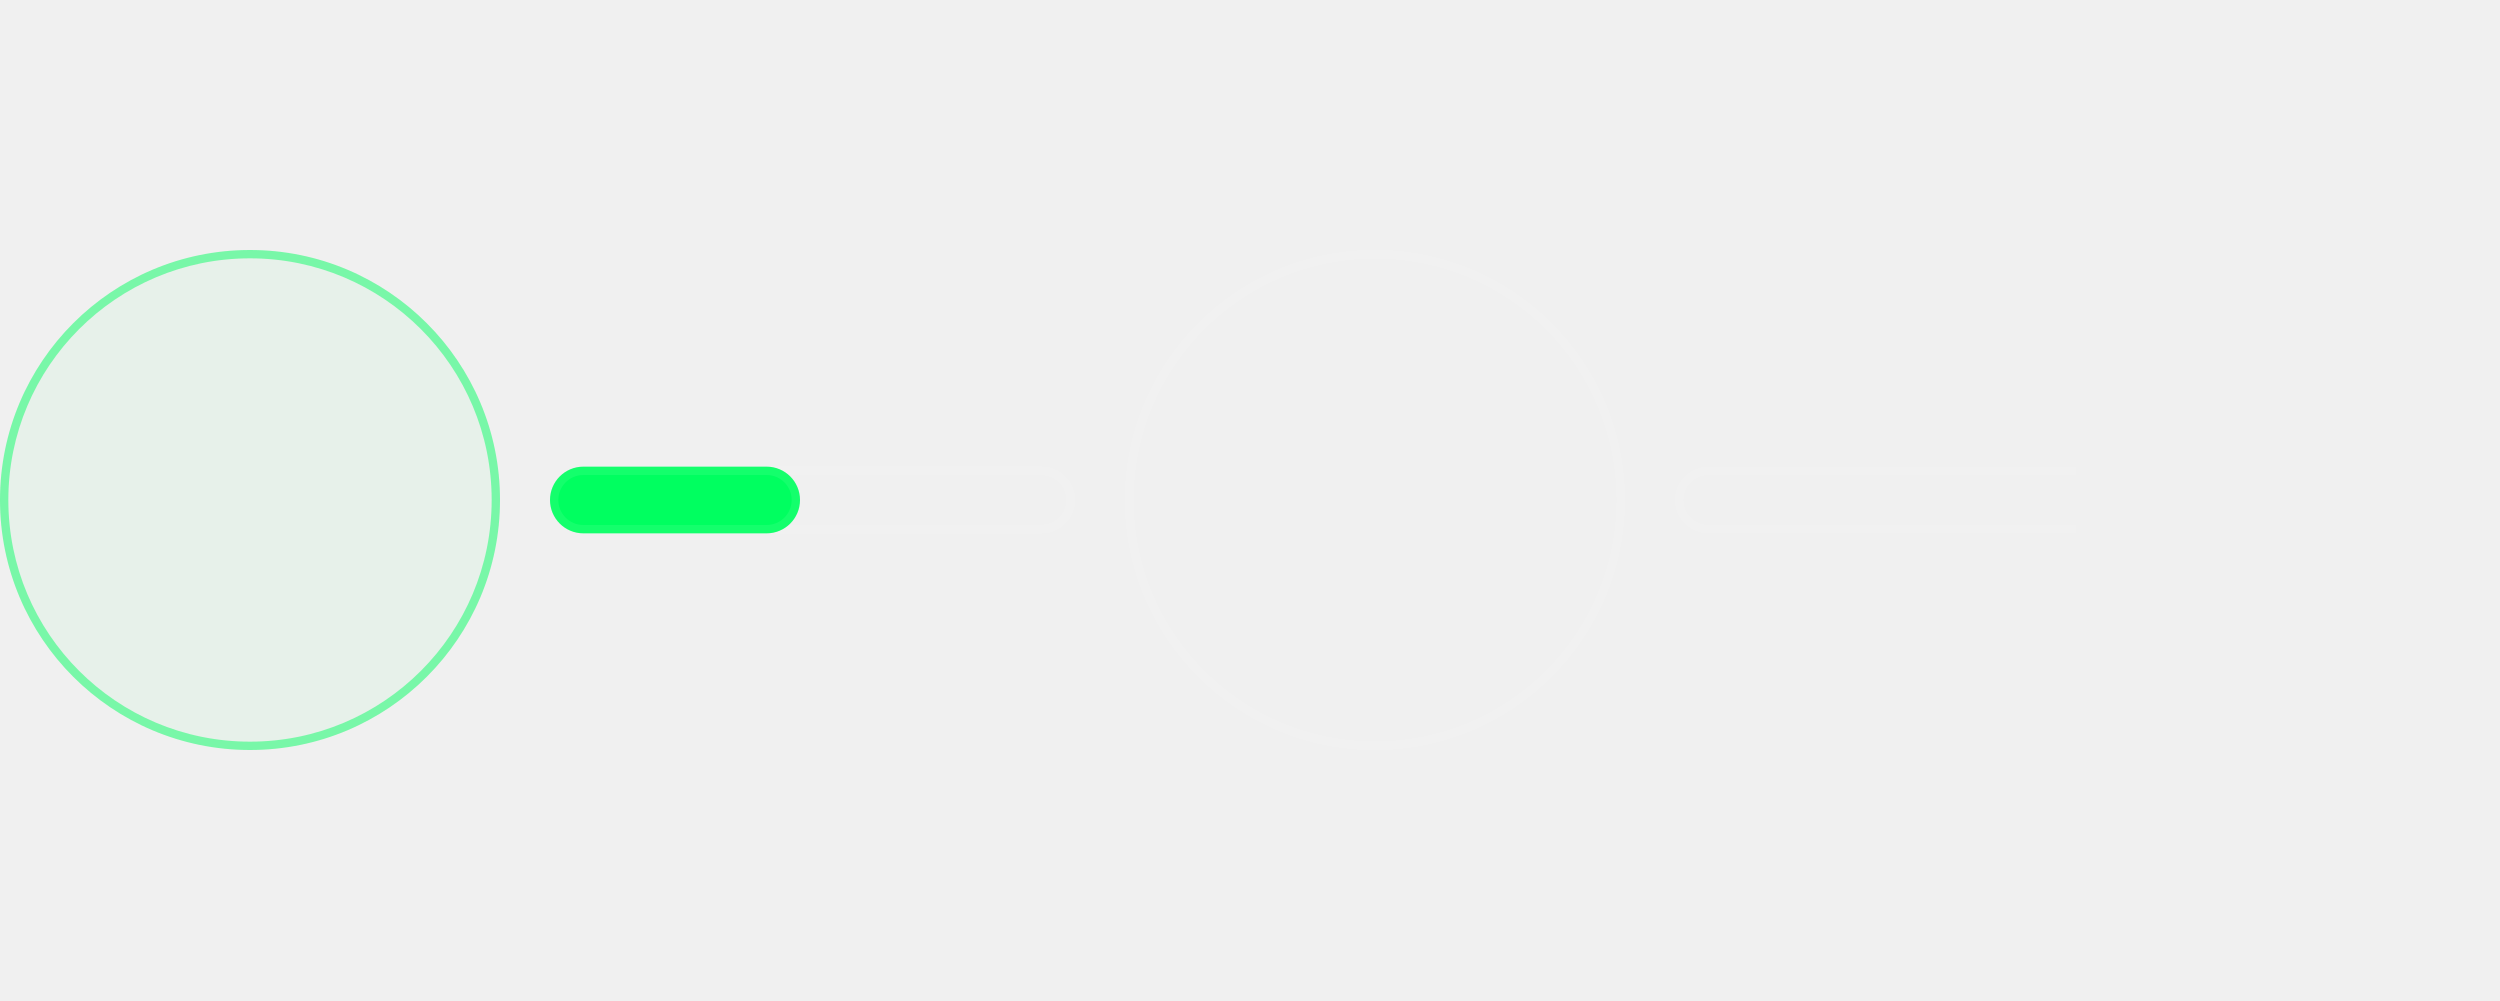
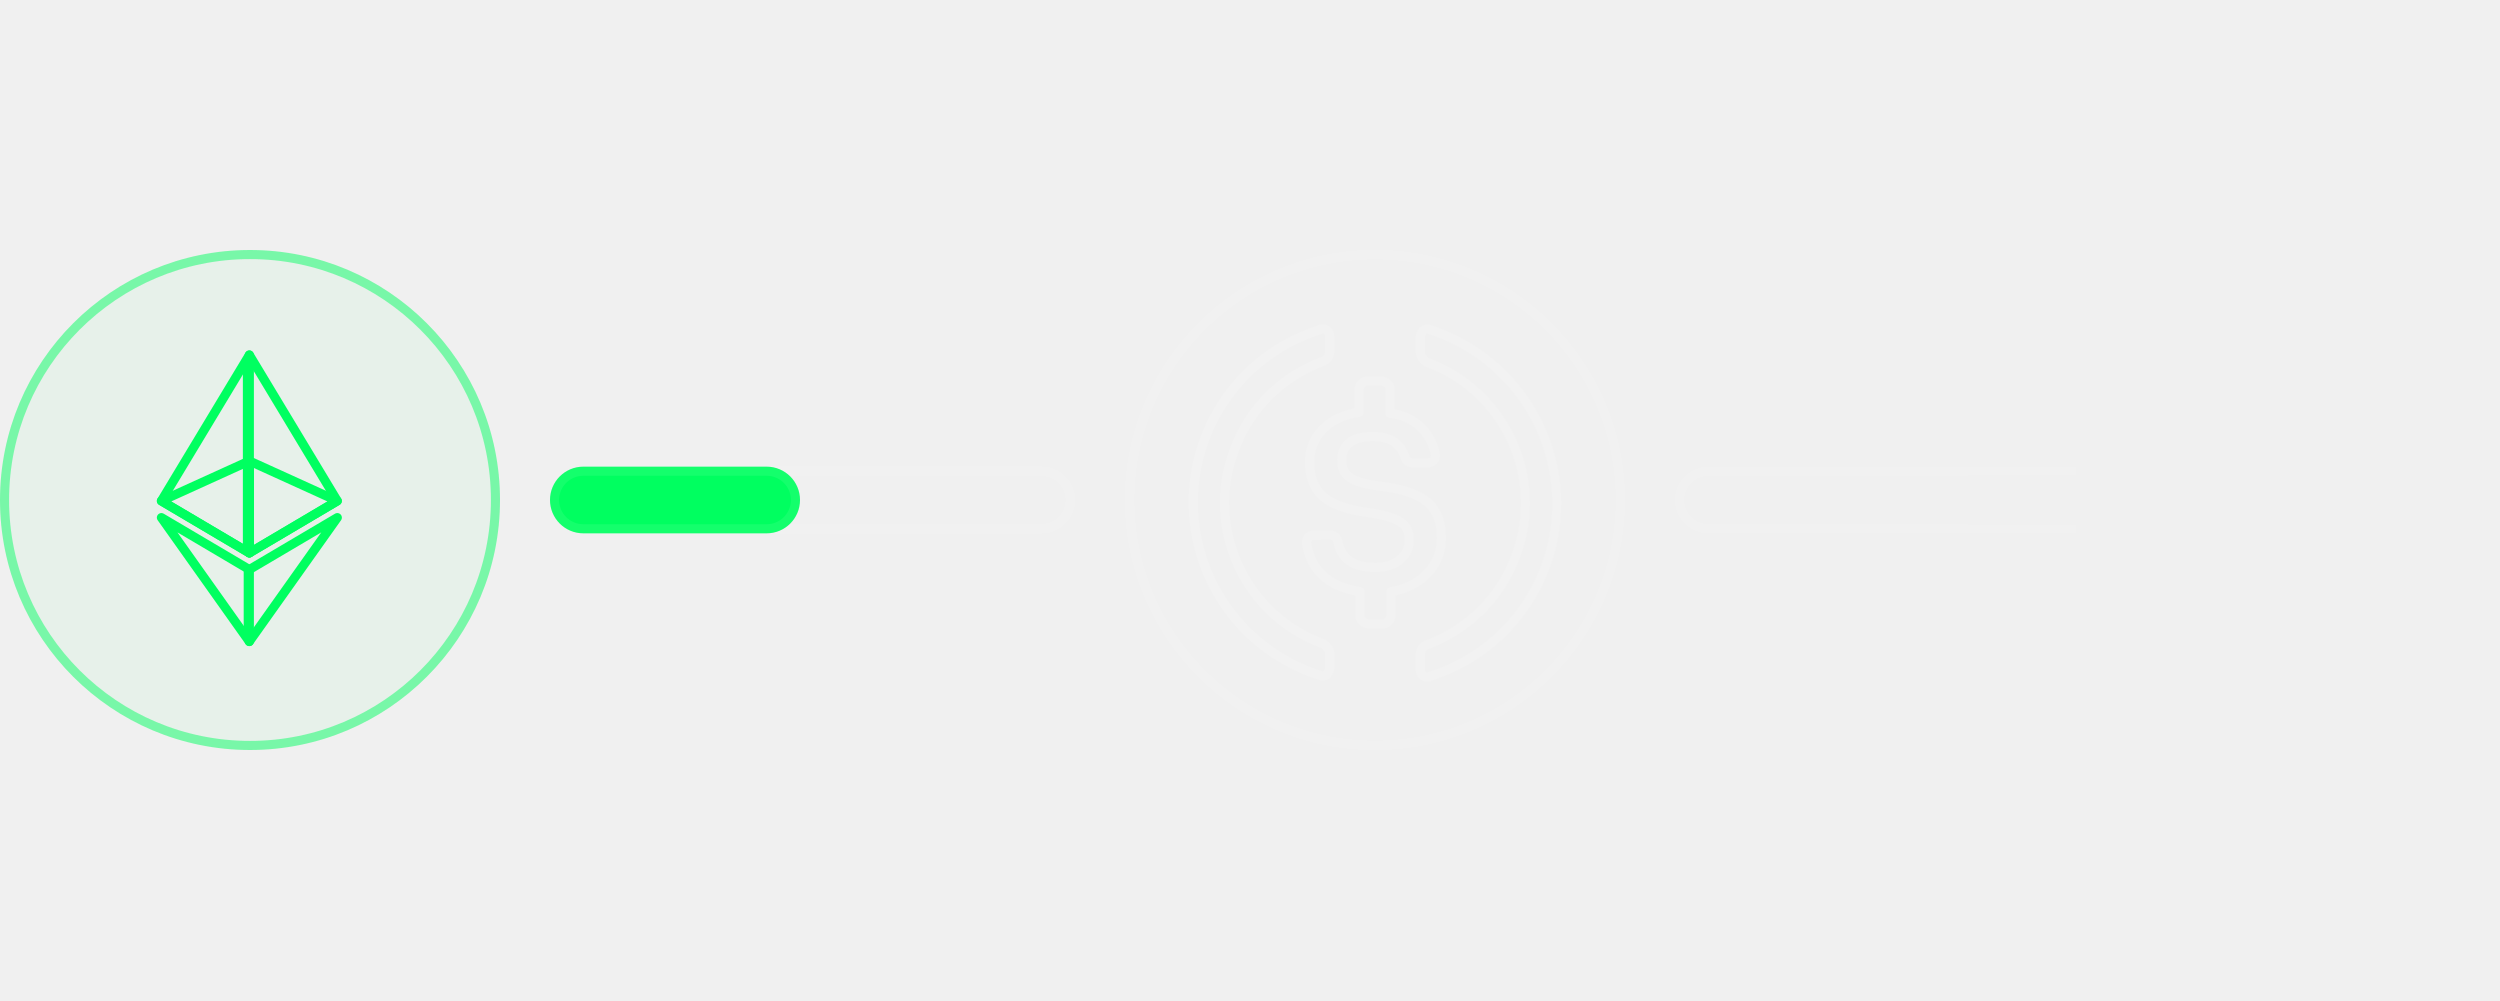
<svg xmlns="http://www.w3.org/2000/svg" width="275" height="110" viewBox="0 0 275 110" fill="none">
-   <mask id="mask0_2112_21595" style="mask-type:alpha" maskUnits="userSpaceOnUse" x="0" y="0" width="275" height="110">
-     <path d="M0 0H275V110H0V0Z" fill="url(#paint0_linear_2112_21595)" />
+   <mask id="mask0_2702_20811" style="mask-type:alpha" maskUnits="userSpaceOnUse" x="0" y="0" width="275" height="110">
+     <rect width="275" height="110" fill="url(#paint0_linear_2702_20811)" />
  </mask>
-   <g mask="url(#mask0_2112_21595)">
-     <path d="M55 55C55 70.188 42.688 82.5 27.5 82.5C12.312 82.5 0 70.188 0 55C0 39.812 12.312 27.5 27.5 27.5C42.688 27.5 55 39.812 55 55Z" fill="#00FF60" fill-opacity="0.04" />
-     <path fill-rule="evenodd" clip-rule="evenodd" d="M27.5 81.583C42.182 81.583 54.083 69.682 54.083 55C54.083 40.318 42.182 28.417 27.5 28.417C12.818 28.417 0.917 40.318 0.917 55C0.917 69.682 12.818 81.583 27.5 81.583ZM27.5 82.5C42.688 82.5 55 70.188 55 55C55 39.812 42.688 27.5 27.5 27.5C12.312 27.5 0 39.812 0 55C0 70.188 12.312 82.5 27.5 82.5Z" fill="#00FF60" fill-opacity="0.48" />
-     <path d="M178.75 55C178.75 70.188 166.438 82.5 151.25 82.5C136.062 82.5 123.75 70.188 123.75 55C123.75 39.812 136.062 27.5 151.25 27.5C166.438 27.5 178.75 39.812 178.75 55Z" fill="white" fill-opacity="0.02" />
-     <path fill-rule="evenodd" clip-rule="evenodd" d="M151.25 81.583C165.932 81.583 177.833 69.682 177.833 55C177.833 40.318 165.932 28.417 151.25 28.417C136.568 28.417 124.667 40.318 124.667 55C124.667 69.682 136.568 81.583 151.25 81.583ZM151.25 82.5C166.438 82.5 178.75 70.188 178.75 55C178.75 39.812 166.438 27.5 151.25 27.5C136.062 27.5 123.75 39.812 123.75 55C123.75 70.188 136.062 82.5 151.25 82.5Z" fill="white" fill-opacity="0.08" />
-     <path d="M302.5 55C302.5 70.188 290.188 82.5 275 82.5C259.812 82.5 247.5 70.188 247.5 55C247.5 39.812 259.812 27.5 275 27.5C290.188 27.5 302.5 39.812 302.5 55Z" fill="white" fill-opacity="0.02" />
-     <path fill-rule="evenodd" clip-rule="evenodd" d="M275 81.583C289.682 81.583 301.583 69.682 301.583 55C301.583 40.318 289.682 28.417 275 28.417C260.318 28.417 248.417 40.318 248.417 55C248.417 69.682 260.318 81.583 275 81.583ZM275 82.5C290.188 82.5 302.5 70.188 302.5 55C302.5 39.812 290.188 27.5 275 27.5C259.812 27.5 247.5 39.812 247.5 55C247.5 70.188 259.812 82.5 275 82.5Z" fill="white" fill-opacity="0.08" />
-     <path d="M60.5 55C60.5 52.975 62.142 51.333 64.167 51.333H114.583C116.608 51.333 118.25 52.975 118.25 55C118.25 57.025 116.608 58.667 114.583 58.667H64.167C62.142 58.667 60.5 57.025 60.5 55Z" fill="white" fill-opacity="0.02" />
-     <path fill-rule="evenodd" clip-rule="evenodd" d="M114.583 52.25H64.167C62.648 52.25 61.417 53.481 61.417 55C61.417 56.519 62.648 57.75 64.167 57.75H114.583C116.102 57.75 117.333 56.519 117.333 55C117.333 53.481 116.102 52.25 114.583 52.25ZM64.167 51.333C62.142 51.333 60.5 52.975 60.5 55C60.5 57.025 62.142 58.667 64.167 58.667H114.583C116.608 58.667 118.25 57.025 118.25 55C118.25 52.975 116.608 51.333 114.583 51.333H64.167Z" fill="white" fill-opacity="0.08" />
-     <path d="M184.25 55C184.25 52.975 185.892 51.333 187.917 51.333H238.333C240.358 51.333 242 52.975 242 55C242 57.025 240.358 58.667 238.333 58.667H187.917C185.892 58.667 184.25 57.025 184.25 55Z" fill="white" fill-opacity="0.02" />
-     <path fill-rule="evenodd" clip-rule="evenodd" d="M238.333 52.25H187.917C186.398 52.25 185.167 53.481 185.167 55C185.167 56.519 186.398 57.75 187.917 57.75H238.333C239.852 57.75 241.083 56.519 241.083 55C241.083 53.481 239.852 52.25 238.333 52.25ZM187.917 51.333C185.892 51.333 184.25 52.975 184.25 55C184.25 57.025 185.892 58.667 187.917 58.667H238.333C240.358 58.667 242 57.025 242 55C242 52.975 240.358 51.333 238.333 51.333H187.917Z" fill="white" fill-opacity="0.08" />
-     <path d="M60.5 55C60.5 52.975 62.142 51.333 64.167 51.333H84.333C86.358 51.333 88 52.975 88 55C88 57.025 86.358 58.667 84.333 58.667H64.167C62.142 58.667 60.5 57.025 60.5 55Z" fill="#00FF60" />
-     <path fill-rule="evenodd" clip-rule="evenodd" d="M84.333 52.25H64.167C62.648 52.25 61.417 53.481 61.417 55C61.417 56.519 62.648 57.75 64.167 57.75H84.333C85.852 57.75 87.083 56.519 87.083 55C87.083 53.481 85.852 52.25 84.333 52.25ZM64.167 51.333C62.142 51.333 60.5 52.975 60.5 55C60.5 57.025 62.142 58.667 64.167 58.667H84.333C86.358 58.667 88 57.025 88 55C88 52.975 86.358 51.333 84.333 51.333H64.167Z" fill="white" fill-opacity="0.08" />
+   <g mask="url(#mask0_2702_20811)">
+     <circle cx="27.5" cy="55" r="27.5" fill="#00FF60" fill-opacity="0.04" />
+     <circle cx="27.5" cy="55" r="27" stroke="#00FF60" stroke-opacity="0.48" />
+     <circle cx="151.25" cy="55" r="27.5" fill="white" fill-opacity="0.02" />
+     <circle cx="151.25" cy="55" r="27" stroke="white" stroke-opacity="0.08" />
+     <circle cx="275" cy="55" r="27.5" fill="white" fill-opacity="0.02" />
+     <circle cx="275" cy="55" r="27" stroke="white" stroke-opacity="0.08" />
+     <g opacity="0.12">
+       <path d="M158.56 59.206C158.56 55.331 156.234 54.001 151.582 53.446C148.259 53.002 147.595 52.117 147.595 50.567C147.595 49.017 148.703 48.02 150.918 48.02C152.912 48.02 154.02 48.685 154.573 50.346C154.685 50.678 155.017 50.899 155.349 50.899H157.122C157.566 50.899 157.899 50.567 157.899 50.123V50.011C157.455 47.574 155.461 45.691 152.914 45.471V42.812C152.914 42.368 152.582 42.036 152.029 41.927H150.368C149.924 41.927 149.591 42.26 149.482 42.812V45.359C146.159 45.803 144.054 48.017 144.054 50.788C144.054 54.443 146.268 55.883 150.92 56.436C154.023 56.989 155.02 57.654 155.02 59.427C155.02 61.2 153.47 62.418 151.364 62.418C148.485 62.418 147.489 61.2 147.156 59.539C147.045 59.095 146.712 58.874 146.38 58.874H144.498C144.054 58.874 143.722 59.206 143.722 59.65V59.762C144.166 62.532 145.936 64.526 149.591 65.079V67.737C149.591 68.181 149.924 68.513 150.477 68.622H152.138C152.582 68.622 152.914 68.29 153.023 67.737V65.079C156.343 64.523 158.56 62.197 158.56 59.206Z" stroke="white" stroke-linejoin="round" />
+       <path d="M145.603 70.838C136.963 67.736 132.532 58.099 135.745 49.571C137.407 44.919 141.062 41.375 145.603 39.714C146.046 39.493 146.267 39.161 146.267 38.605V37.056C146.267 36.612 146.046 36.279 145.603 36.17C145.491 36.17 145.27 36.17 145.159 36.282C134.637 39.605 128.876 50.791 132.199 61.316C134.193 67.518 138.957 72.281 145.159 74.275C145.603 74.496 146.044 74.275 146.155 73.831C146.267 73.719 146.267 73.611 146.267 73.387V71.837C146.267 71.502 145.935 71.061 145.603 70.838ZM157.342 36.279C156.898 36.059 156.456 36.279 156.345 36.723C156.233 36.835 156.233 36.944 156.233 37.167V38.717C156.233 39.161 156.565 39.602 156.898 39.826C165.537 42.928 169.969 52.564 166.755 61.092C165.093 65.745 161.438 69.288 156.898 70.95C156.454 71.17 156.233 71.502 156.233 72.058V73.608C156.233 74.052 156.454 74.384 156.898 74.493C157.009 74.493 157.23 74.493 157.342 74.382C167.863 71.058 173.624 59.872 170.301 49.348C168.307 43.037 163.434 38.273 157.342 36.279Z" stroke="white" stroke-linejoin="round" />
+     </g>
+     <g opacity="0.12">
+       <path d="M282.31 59.206C282.31 55.331 279.984 54.001 275.332 53.446C272.009 53.002 271.345 52.117 271.345 50.567C271.345 49.017 272.453 48.02 274.668 48.02C276.662 48.02 277.77 48.685 278.323 50.346C278.435 50.678 278.767 50.899 279.099 50.899H280.872C281.316 50.899 281.649 50.567 281.649 50.123V50.011C281.205 47.574 279.211 45.691 276.664 45.471V42.812C276.664 42.368 276.332 42.036 275.779 41.927H274.118C273.674 41.927 273.341 42.26 273.232 42.812V45.359C269.909 45.803 267.804 48.017 267.804 50.788C267.804 54.443 270.018 55.883 274.67 56.436C277.773 56.989 278.77 57.654 278.77 59.427C278.77 61.2 277.22 62.418 275.114 62.418C272.235 62.418 271.239 61.2 270.906 59.539C270.795 59.095 270.462 58.874 270.13 58.874H268.248C267.804 58.874 267.472 59.206 267.472 59.65V59.762C267.916 62.532 269.686 64.526 273.341 65.079V67.737C273.341 68.181 273.674 68.513 274.227 68.622H275.888C276.332 68.622 276.664 68.29 276.773 67.737V65.079C280.093 64.523 282.31 62.197 282.31 59.206Z" stroke="white" stroke-linejoin="round" />
+       <path d="M269.353 70.838C260.713 67.736 256.282 58.099 259.495 49.571C261.157 44.919 264.812 41.375 269.353 39.714C269.796 39.493 270.017 39.161 270.017 38.605V37.056C270.017 36.612 269.796 36.279 269.353 36.17C269.241 36.17 269.02 36.17 268.909 36.282C258.387 39.605 252.626 50.791 255.949 61.316C257.943 67.518 262.707 72.281 268.909 74.275C269.353 74.496 269.794 74.275 269.905 73.831C270.017 73.719 270.017 73.611 270.017 73.387V71.837C270.017 71.502 269.685 71.061 269.353 70.838ZM281.092 36.279C280.648 36.059 280.206 36.279 280.095 36.723C279.983 36.835 279.983 36.944 279.983 37.167V38.717C279.983 39.161 280.315 39.602 280.648 39.826C289.287 42.928 293.719 52.564 290.505 61.092C288.843 65.745 285.188 69.288 280.648 70.95C280.204 71.17 279.983 71.502 279.983 72.058V73.608C279.983 74.052 280.204 74.384 280.648 74.493C280.759 74.493 280.98 74.493 281.092 74.382C291.613 71.058 297.374 59.872 294.051 49.348C292.057 43.037 287.184 38.273 281.092 36.279Z" stroke="white" stroke-linejoin="round" />
+     </g>
+     <rect x="60.5" y="51.333" width="57.75" height="7.333" rx="3.667" fill="white" fill-opacity="0.02" />
+     <rect x="61" y="51.833" width="56.75" height="6.333" rx="3.167" stroke="white" stroke-opacity="0.08" />
+     <rect x="184.25" y="51.333" width="57.75" height="7.333" rx="3.667" fill="white" fill-opacity="0.02" />
+     <rect x="184.75" y="51.833" width="56.75" height="6.333" rx="3.167" stroke="white" stroke-opacity="0.08" />
+     <path d="M27.428 39.049L27.216 39.768V60.61L27.428 60.821L37.102 55.102L27.428 39.049Z" stroke="#00FF60" stroke-linejoin="round" />
+     <path d="M27.428 39.049L17.753 55.102L27.428 60.821V50.705V39.049Z" stroke="#00FF60" stroke-linejoin="round" />
+     <path d="M27.425 62.653L27.306 62.798V70.223L27.425 70.57L37.106 56.937L27.425 62.653Z" stroke="#00FF60" stroke-linejoin="round" />
+     <path d="M27.428 70.57V62.653L17.753 56.937L27.428 70.57Z" stroke="#00FF60" stroke-linejoin="round" />
+     <path d="M27.426 60.821L37.101 55.102L27.426 50.705V60.821Z" stroke="#00FF60" stroke-linejoin="round" />
+     <path d="M17.753 55.102L27.428 60.821V50.705L17.753 55.102Z" stroke="#00FF60" stroke-linejoin="round" />
+     <rect x="60.5" y="51.333" width="27.5" height="7.333" rx="3.667" fill="#00FF60" />
+     <rect x="61" y="51.833" width="26.5" height="6.333" rx="3.167" stroke="white" stroke-opacity="0.08" />
  </g>
  <defs>
-     <linearGradient id="paint0_linear_2112_21595" x1="137.5" y1="0" x2="275" y2="0" gradientUnits="userSpaceOnUse">
+     <linearGradient id="paint0_linear_2702_20811" x1="137.5" y1="0" x2="275" y2="0" gradientUnits="userSpaceOnUse">
      <stop stop-color="#D9D9D9" />
      <stop offset="1" stop-color="#D9D9D9" stop-opacity="0" />
    </linearGradient>
  </defs>
</svg>
